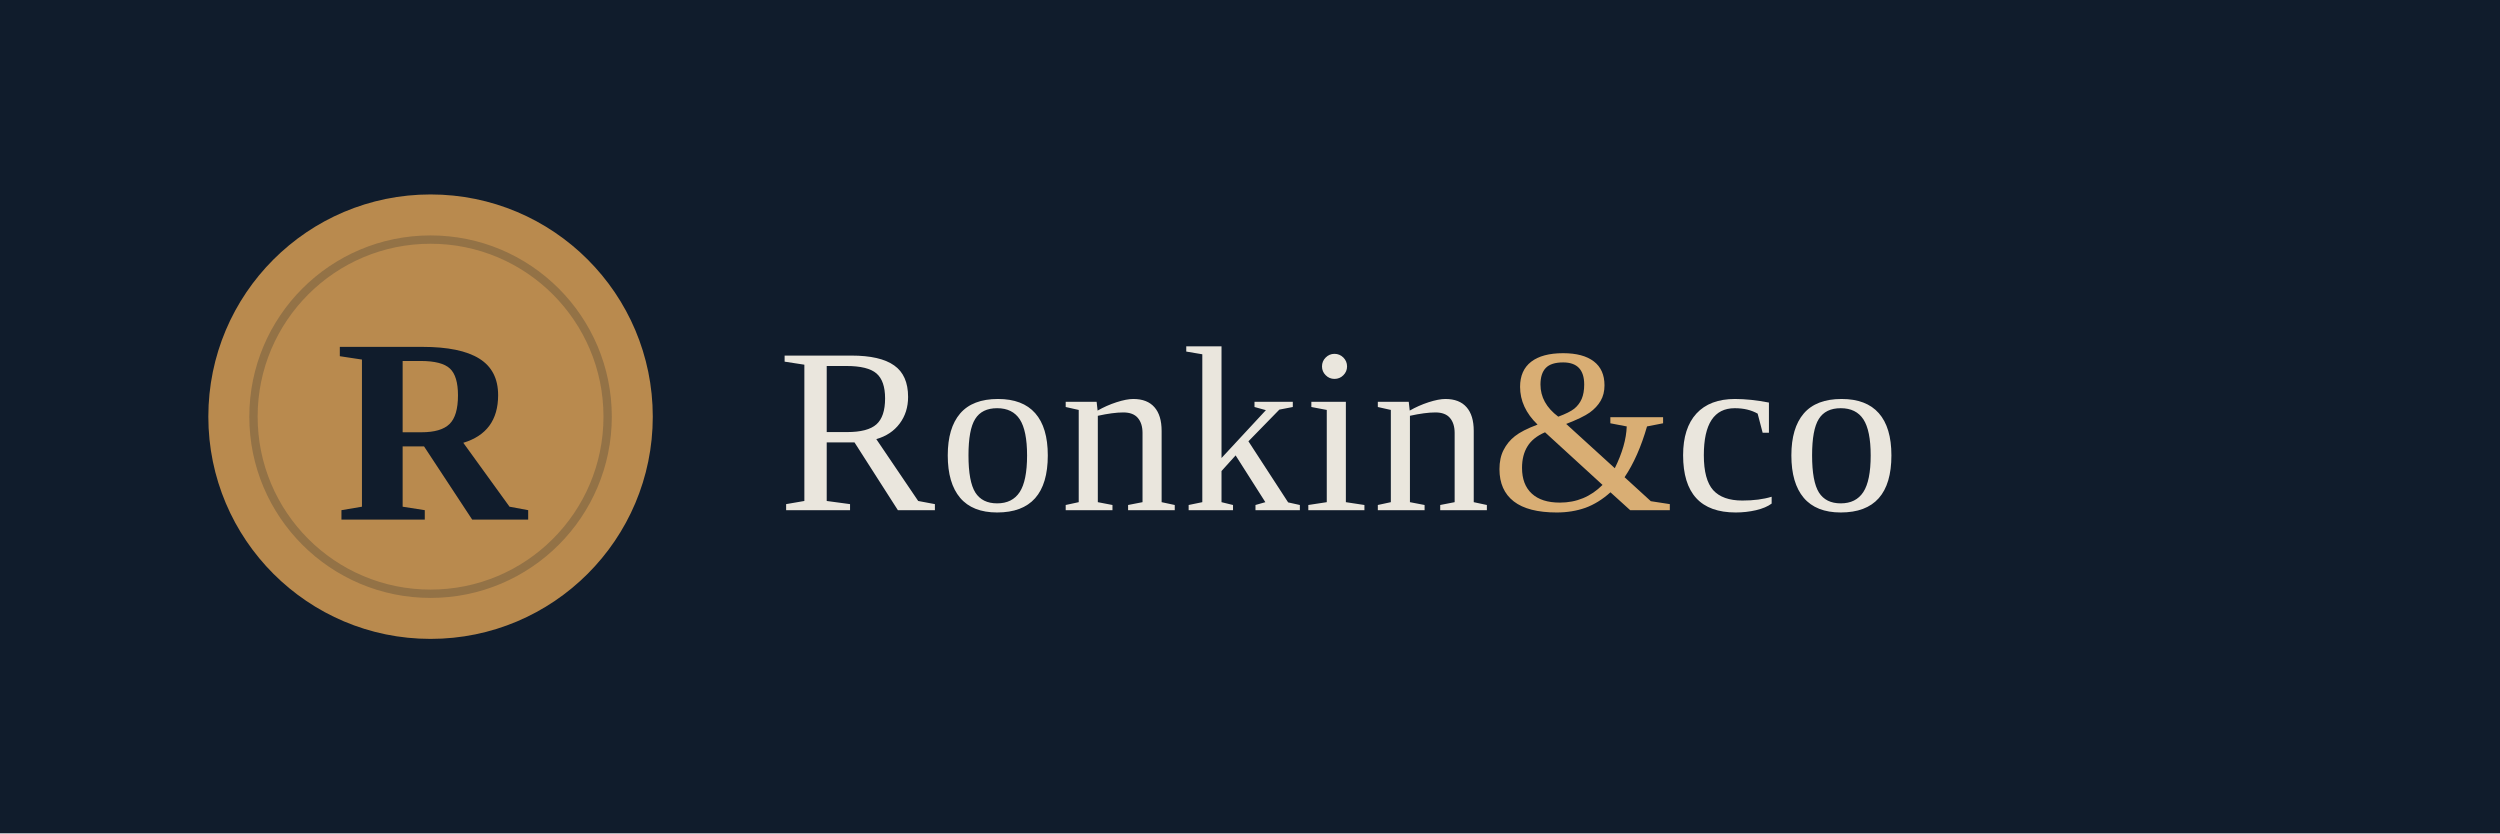
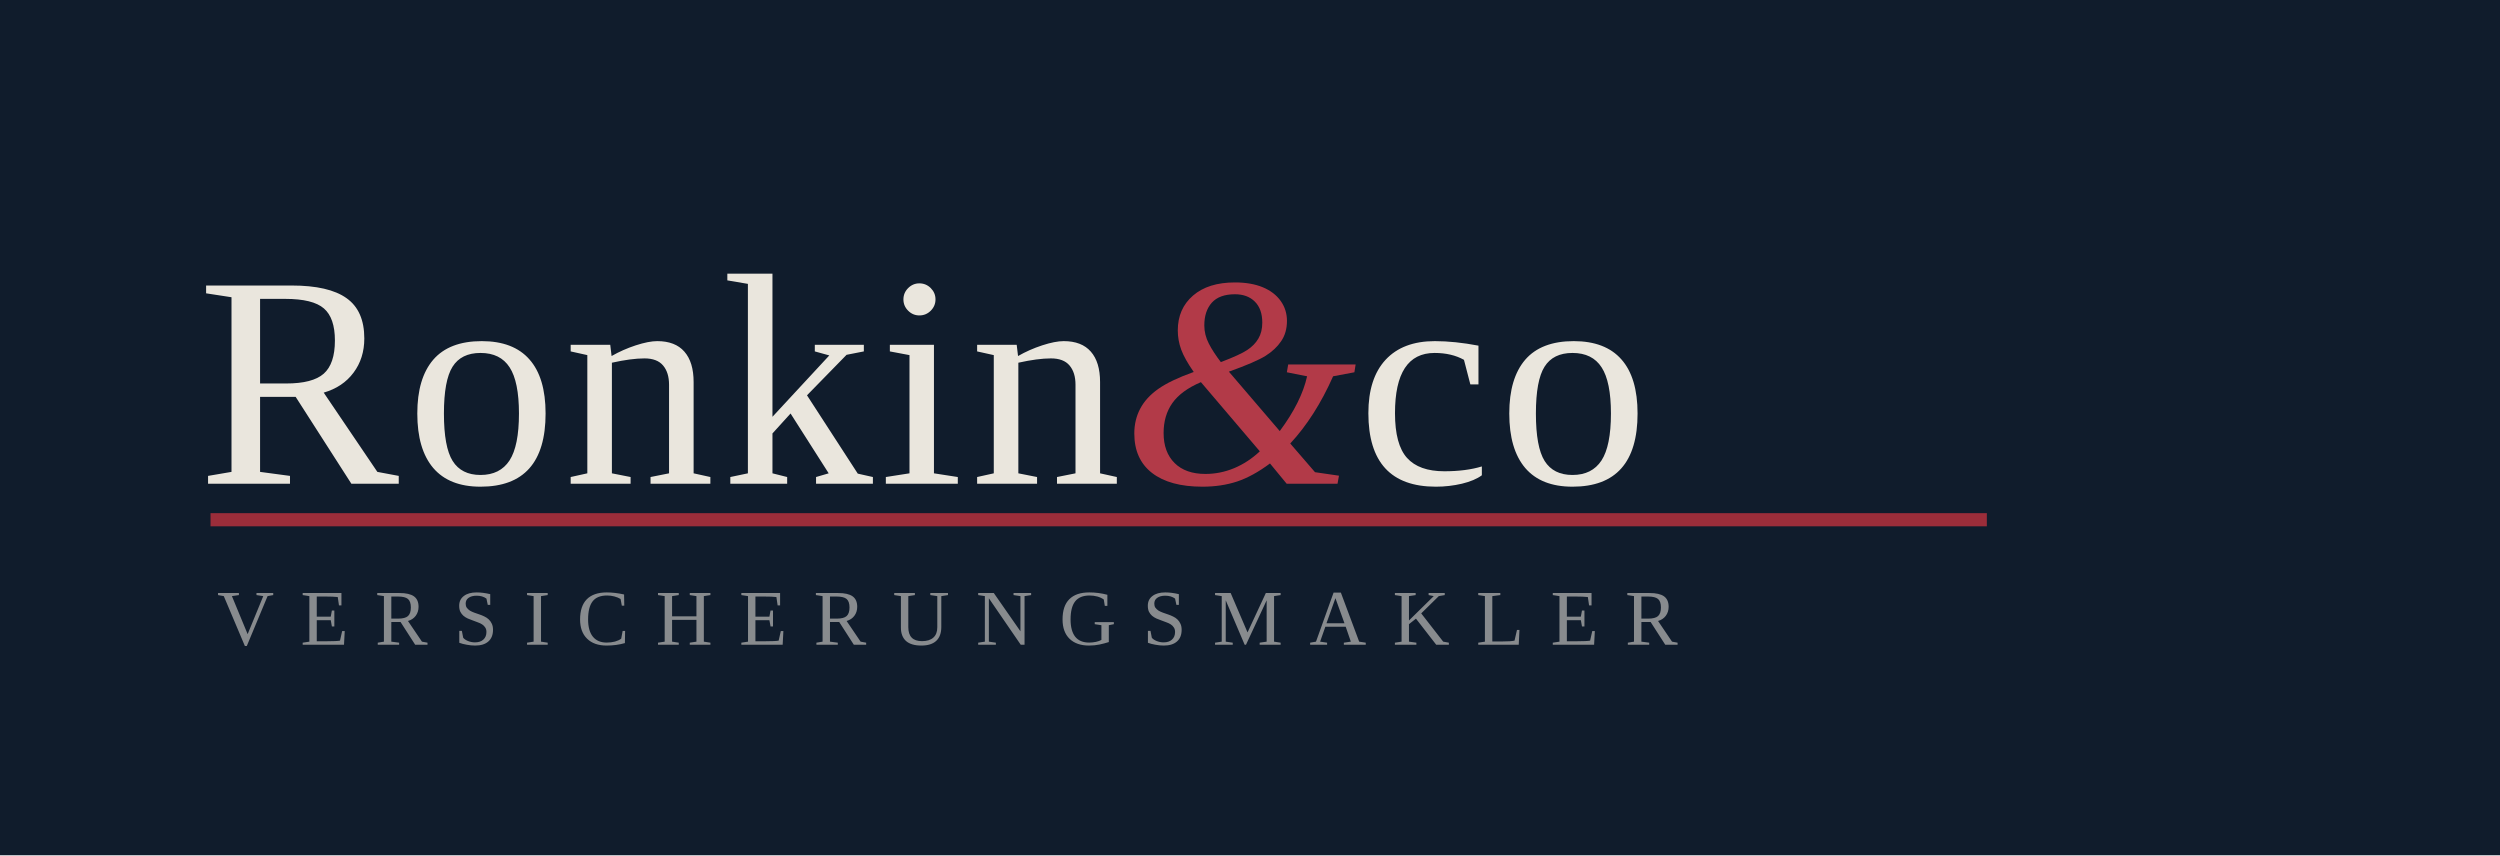
- <svg xmlns="http://www.w3.org/2000/svg" width="360" height="120" viewBox="0 0 360 120" role="img" aria-label="Ronkin und Co">
-   <rect width="360" height="120" fill="#101c2c" />
-   <circle cx="62" cy="60" r="32" fill="#b98a4e" />
-   <circle cx="62" cy="60" r="25.5" fill="none" stroke="#101c2c" stroke-opacity="0.22" stroke-width="1.2" />
-   <text x="62" y="62" text-anchor="middle" dominant-baseline="central" font-family="Georgia, 'Times New Roman', serif" font-weight="700" font-size="38" fill="#101c2c">R</text>
-   <text x="112" y="62" dominant-baseline="central" font-family="Georgia, 'Times New Roman', serif" font-size="34" letter-spacing="0.5" fill="#eae6dd">Ronkin<tspan fill="#d9ae74">&amp;</tspan>co</text>
+ <svg xmlns="http://www.w3.org/2000/svg" width="380" height="130" viewBox="0 0 380 130" role="img" aria-label="Ronkin und Co, Versicherungsmakler">
+   <rect width="380" height="130" fill="#101c2c" />
+   <text x="30" y="58" dominant-baseline="central" font-family="Georgia, 'Times New Roman', serif" font-size="46" letter-spacing="1" fill="#eae6dd">Ronkin<tspan fill="#b23a48" font-style="italic">&amp;</tspan>co</text>
+   <rect x="32" y="78" width="270" height="2" fill="#9b2d3a" />
+   <text x="33" y="98" font-family="Georgia, 'Times New Roman', serif" font-size="12" letter-spacing="4" fill="#eae6dd" fill-opacity="0.55">VERSICHERUNGSMAKLER</text>
</svg>
